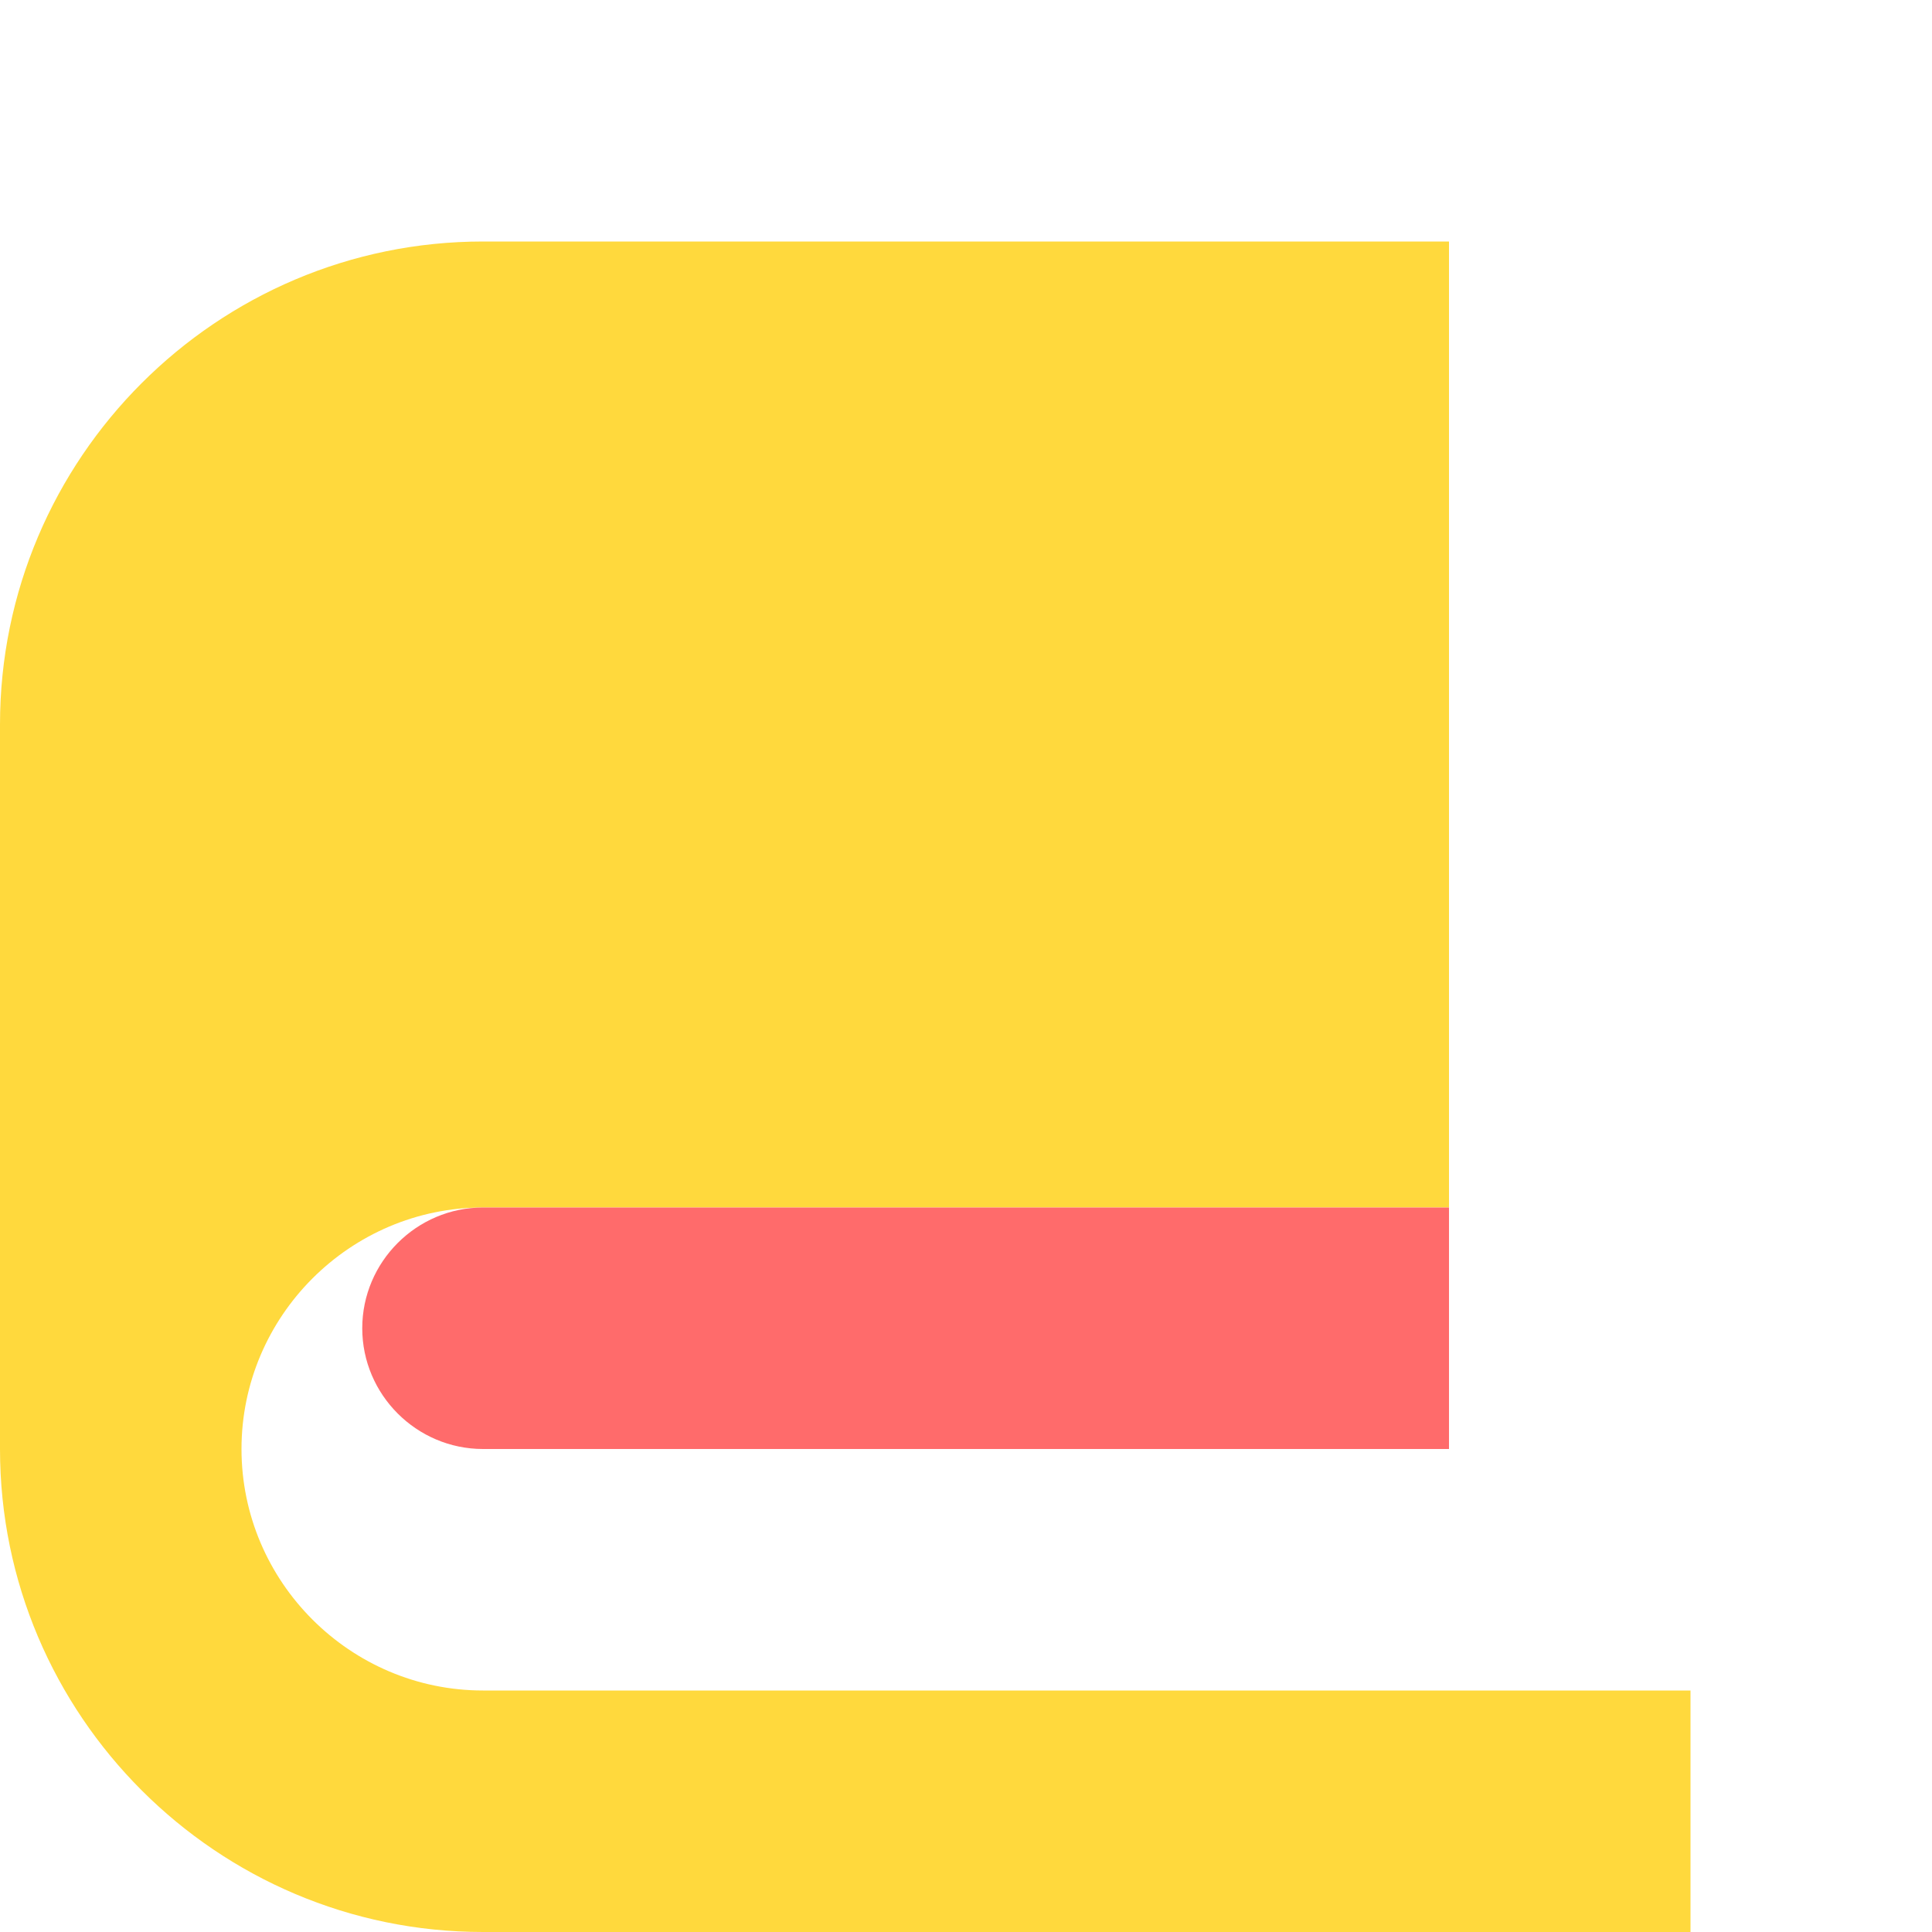
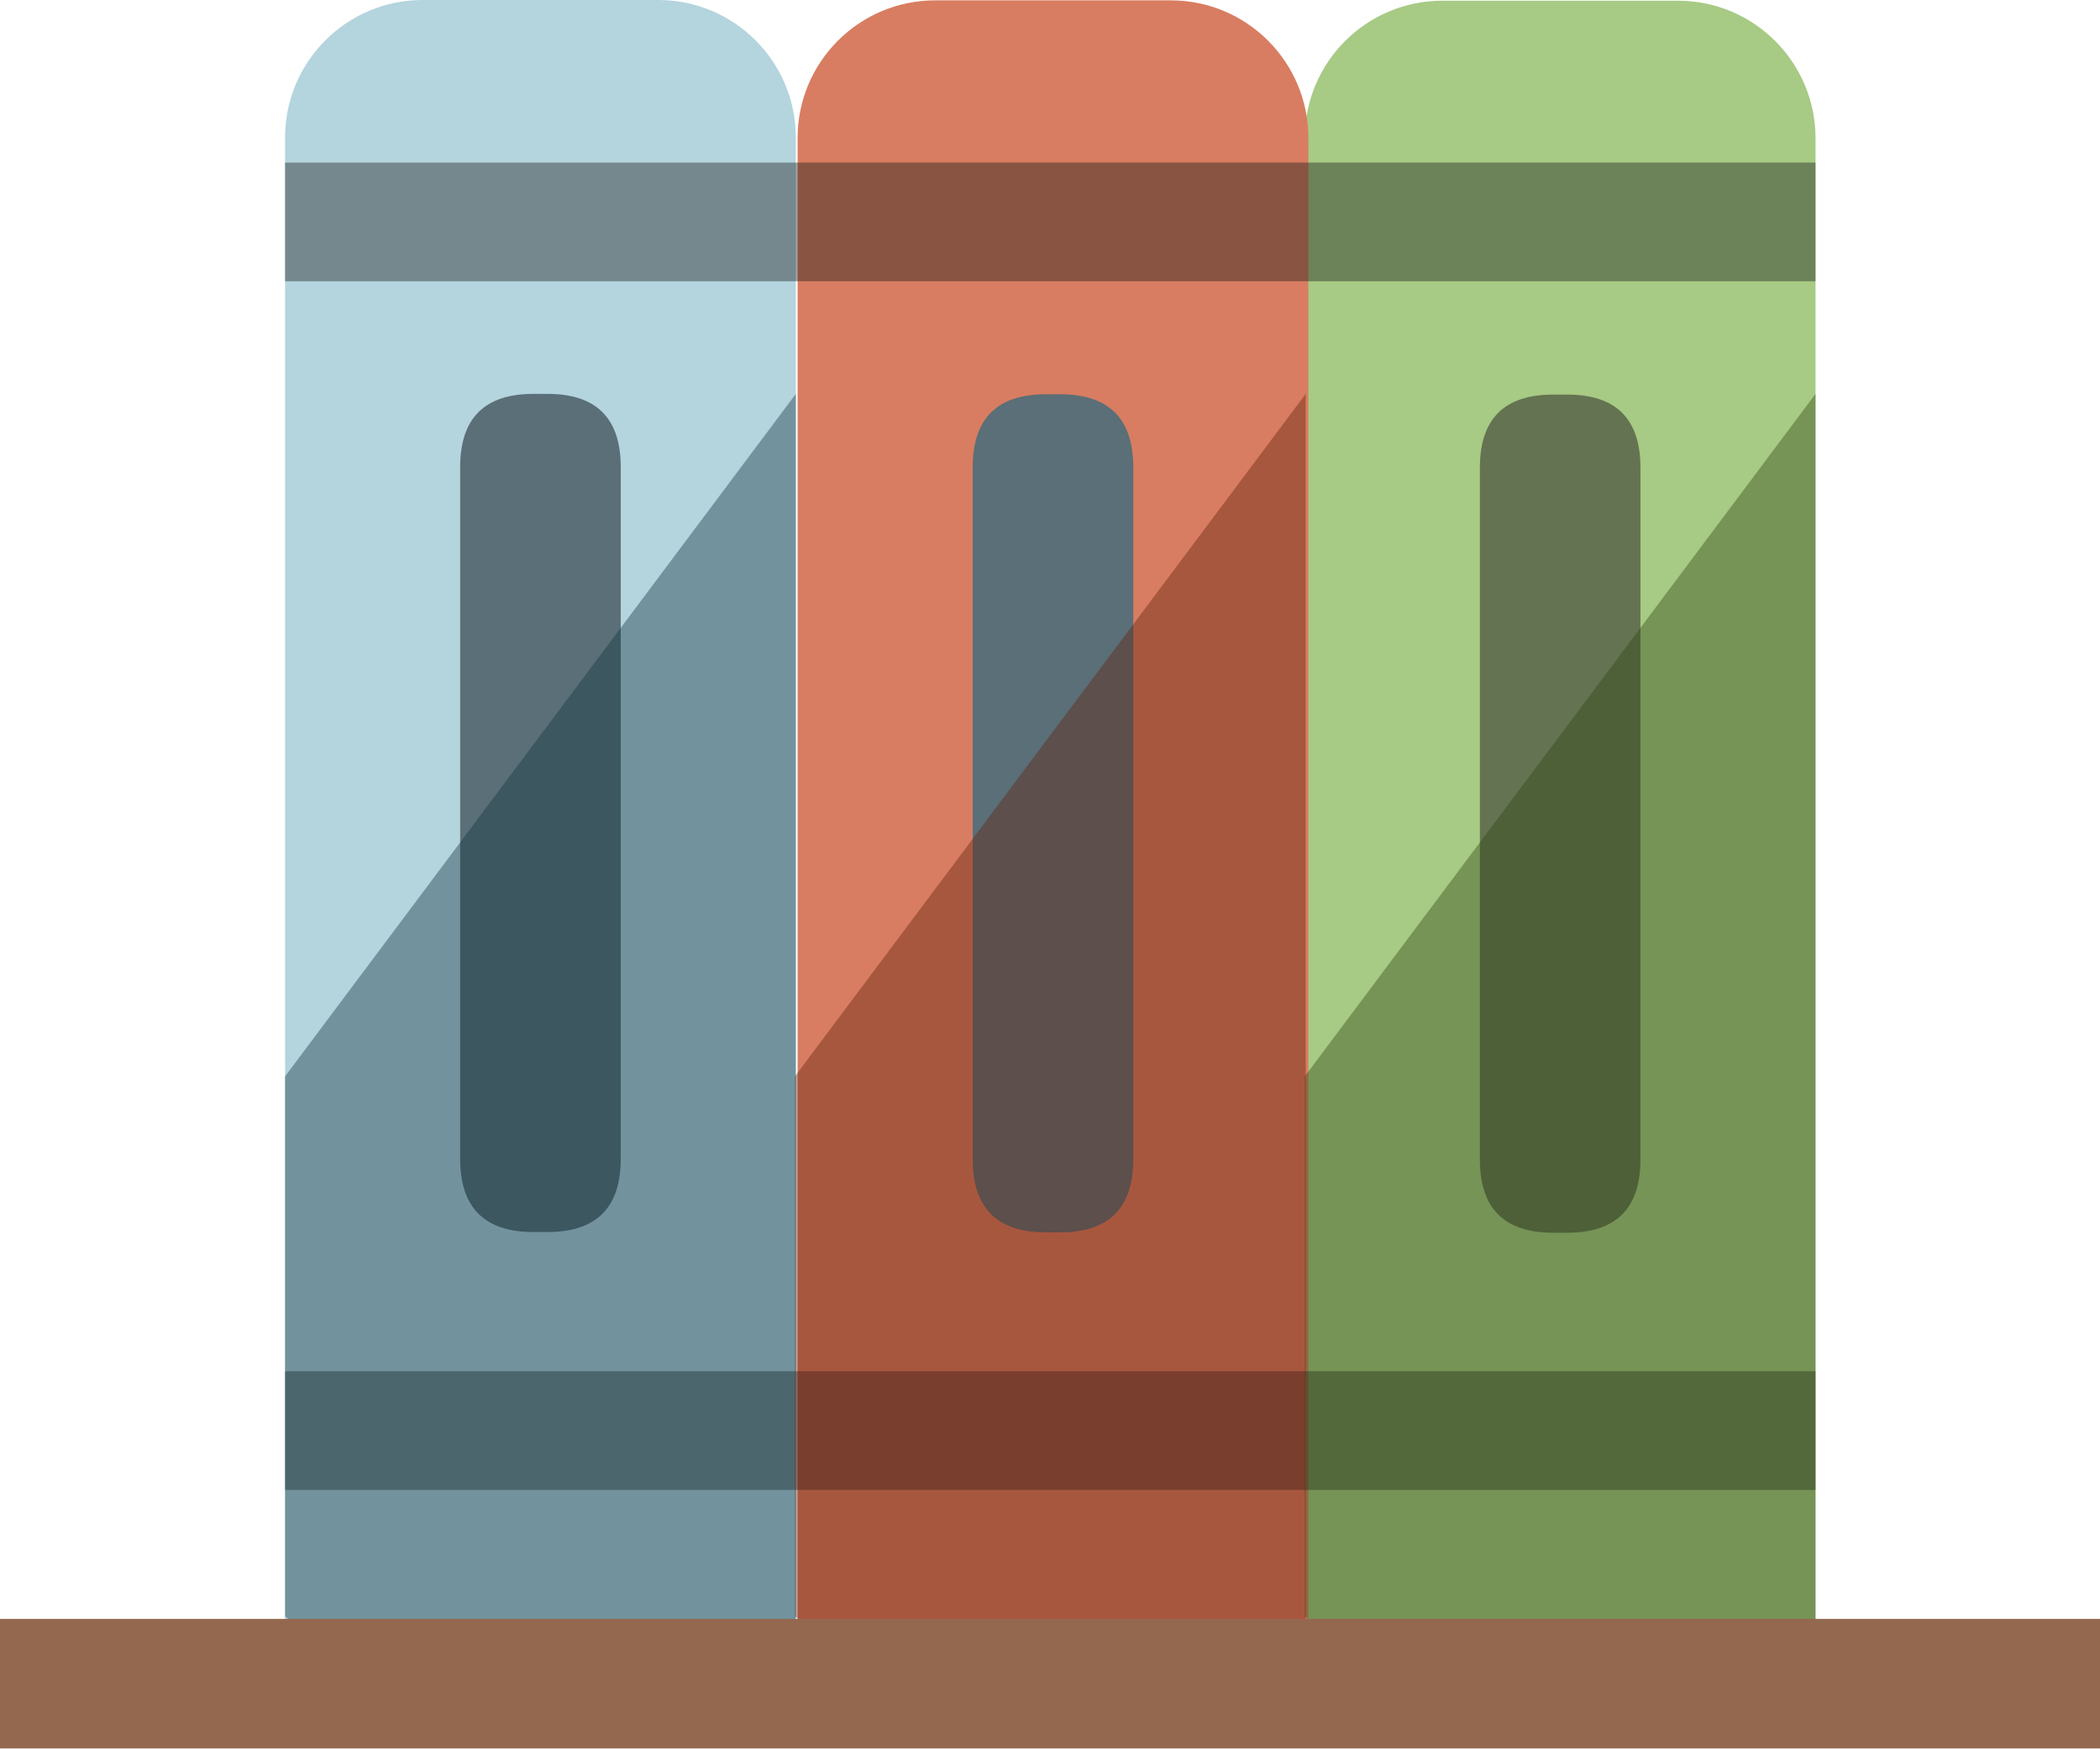
- <svg xmlns="http://www.w3.org/2000/svg" viewBox="0 0 1024 1024" version="1.1">
-   <path d="M896 256v640H256c-70.4 0-128-57.6-128-128s57.6-128 128-128h512V128H256c-141.12 0-256 114.88-256 256v384c0 141.12 114.88 256 256 256h640V256h-64z" fill="#FFD93D" />
-   <path d="M256 768h512v-128H256c-35.2 0-64 28.8-64 64s28.8 64 64 64z" fill="#FF6B6B" />
+ <svg xmlns="http://www.w3.org/2000/svg" t="1740122831898" class="icon" viewBox="0 0 1230 1024" version="1.1" p-id="8379" width="240.234" height="200">
+   <path d="M844.827 0.412h137.949A80.609 80.609 0 0 1 1063.385 80.993v871.705H764.232V80.993A80.609 80.609 0 0 1 844.827 0.412z" fill="#A7CA84" p-id="8380" />
+   <path d="M247.578 0h137.949a80.609 80.609 0 0 1 80.609 80.609v871.705H166.969v-871.705A80.609 80.609 0 0 1 247.578 0z" fill="#B4D4DE" p-id="8381" />
+   <path d="M547.733 0.206h137.99a80.609 80.609 0 0 1 80.609 80.609v871.705H467.166v-871.705A80.609 80.609 0 0 1 547.733 0.206z" fill="#D87D61" p-id="8382" />
+   <path d="M269.529 230.693m42.83 0l8.388 0q42.83 0 42.83 42.83l0 405.213q0 42.83-42.83 42.83l-8.388 0q-42.83 0-42.83-42.83l0-405.213q0-42.83 42.83-42.83Z" fill="#5A6F77" p-id="8383" />
+   <path d="M569.725 230.899m42.83 0l8.388 0q42.83 0 42.83 42.83l0 405.213q0 42.83-42.83 42.83l-8.388 0q-42.83 0-42.83-42.83l0-405.213q0-42.83 42.83-42.83Z" fill="#5A6F77" p-id="8384" />
+   <path d="M166.969 803.095h896.415v69.517h-896.415zM166.969 95.215h896.415V164.732h-896.415z" fill="#151616" opacity=".4" p-id="8385" />
+   <path d="M866.791 231.105m42.83 0l8.388 0q42.83 0 42.83 42.83l0 405.213q0 42.83-42.83 42.83l-8.388 0q-42.83 0-42.83-42.83l0-405.213q0-42.83 42.83-42.83Z" fill="#647351" p-id="8386" />
+   <path d="M166.969 630.401v316.326l5.066 3.789h294.101V230.693L166.969 630.401z" fill="#0E313F" opacity=".4" p-id="8387" />
+   <path d="M465.601 630.401v316.326l5.066 3.789H764.767V230.693L465.601 630.401z" fill="#601D0D" opacity=".4" p-id="8388" />
+   <path d="M764.232 630.401v316.326l5.052 3.789h294.101V230.693L764.232 630.401z" fill="#2C4412" opacity=".4" p-id="8389" />
+   <path d="M0 948.155h1230.354v75.845H0z" fill="#93684E" p-id="8390" />
</svg>
